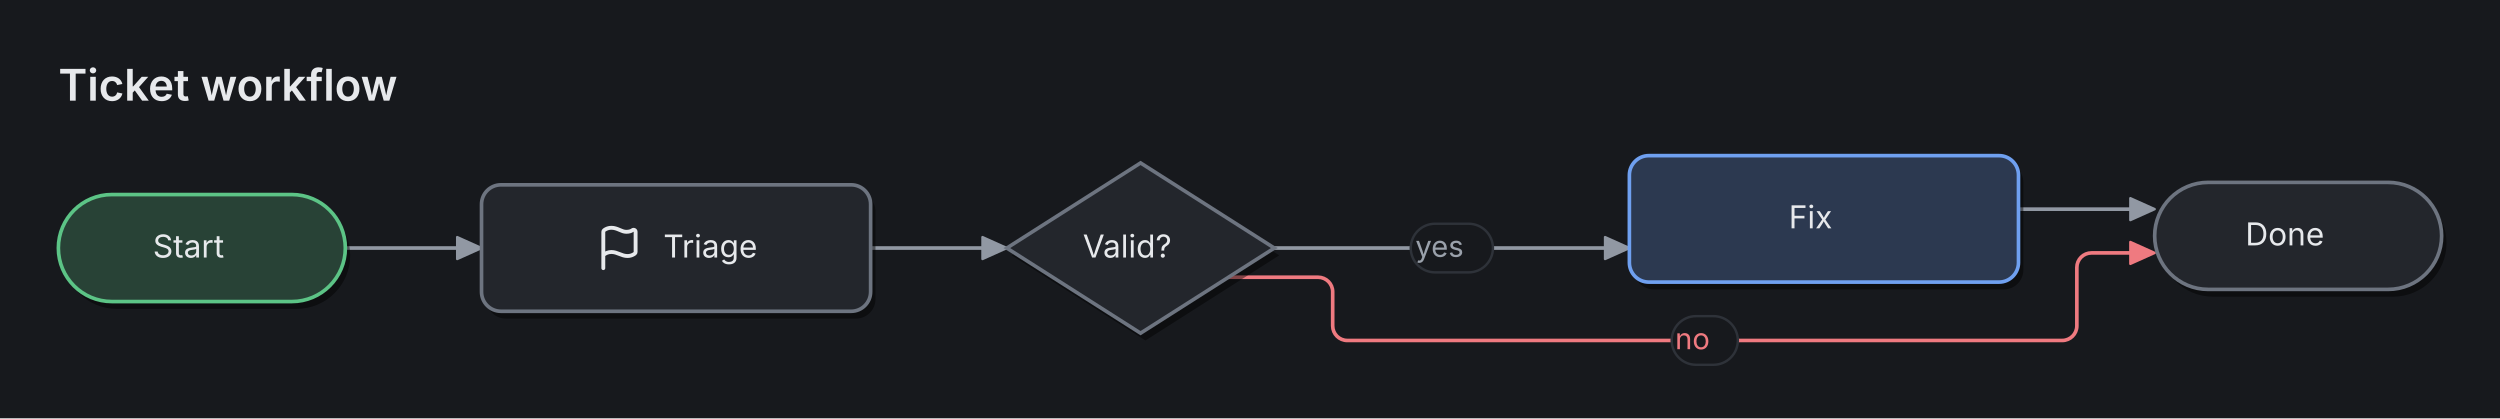
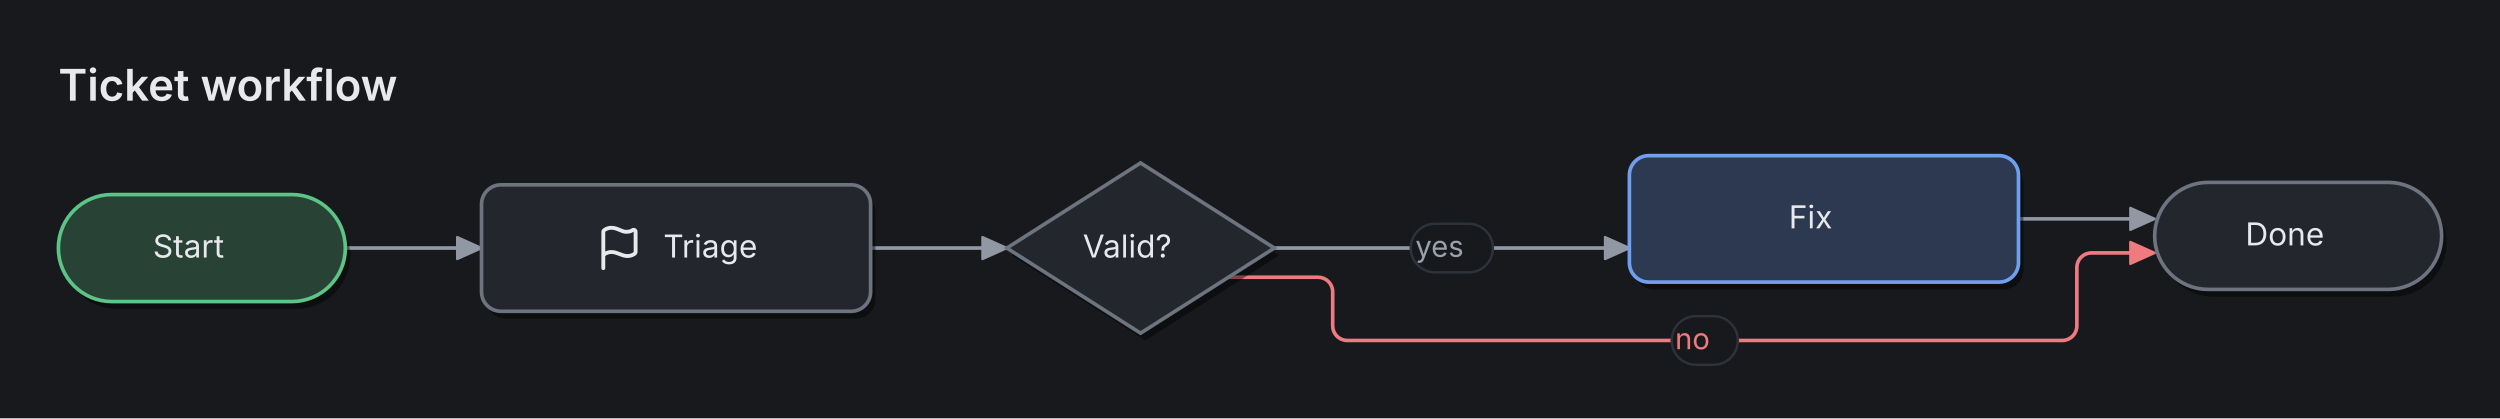
<svg xmlns="http://www.w3.org/2000/svg" width="1028" height="172" viewBox="0 0 1028 172" font-family="Inter, 'Inter var', system-ui, -apple-system, 'Segoe UI', 'Noto Sans KR', sans-serif" data-diagram="flowchart" data-theme="dark">
  <rect width="1028" height="172" fill="#17191d" />
  <g data-edge="e1">
    <path d="M142,102L190,102" fill="none" stroke="#9198a3" stroke-width="1.5" stroke-linecap="round" stroke-linejoin="round" />
    <path d="M198 102L188 97.5L188 106.5Z" fill="#9198a3" stroke="#9198a3" stroke-width="1" stroke-linejoin="round" />
  </g>
  <g data-edge="e2">
    <path d="M358,102L406,102" fill="none" stroke="#9198a3" stroke-width="1.5" stroke-linecap="round" stroke-linejoin="round" />
    <path d="M414 102L404 97.5L404 106.5Z" fill="#9198a3" stroke="#9198a3" stroke-width="1" stroke-linejoin="round" />
  </g>
  <g data-edge="e3">
    <path d="M524,102L662,102" fill="none" stroke="#9198a3" stroke-width="1.5" stroke-linecap="round" stroke-linejoin="round" />
    <path d="M670 102L660 97.5L660 106.5Z" fill="#9198a3" stroke="#9198a3" stroke-width="1" stroke-linejoin="round" />
  </g>
  <g data-edge="e4">
    <path d="M505.14 114L542 114A6 6 0 0 1 548 120L548 134A6 6 0 0 0 554 140L848 140A6 6 0 0 0 854 134L854 110A6 6 0 0 1 860 104L878 104" fill="none" stroke="#ef7a80" stroke-width="1.5" stroke-linecap="round" stroke-linejoin="round" />
    <path d="M886 104L876 99.5L876 108.5Z" fill="#ef7a80" stroke="#ef7a80" stroke-width="1" stroke-linejoin="round" />
  </g>
  <g data-edge="e5">
-     <path d="M830,86L878,86" fill="none" stroke="#9198a3" stroke-width="1.5" stroke-linecap="round" stroke-linejoin="round" />
-     <path d="M886 86L876 81.5L876 90.5Z" fill="#9198a3" stroke="#9198a3" stroke-width="1" stroke-linejoin="round" />
+     <path d="M830,90L878,90" fill="none" stroke="#9198a3" stroke-width="1.5" stroke-linecap="round" stroke-linejoin="round" />
+     <path d="M886 90L876 85.5L876 94.5Z" fill="#9198a3" stroke="#9198a3" stroke-width="1" stroke-linejoin="round" />
  </g>
  <g data-role="node" data-id="Start">
    <rect x="26" y="83" width="118" height="44" rx="22" fill="rgba(0,0,0,0.45)" stroke="none" />
    <rect x="24" y="80" width="118" height="44" rx="22" fill="#284236" stroke="#5cc486" stroke-width="1.5" />
  </g>
  <text font-size="13" fill="#e7e9ec" text-anchor="middle" xml:space="preserve">
    <tspan x="83" y="105.9">Start</tspan>
  </text>
  <g data-role="node" data-id="Triage">
    <rect x="200" y="79" width="160" height="52" rx="8" fill="rgba(0,0,0,0.45)" stroke="none" />
    <rect x="198" y="76" width="160" height="52" rx="8" fill="#23262c" stroke="#6d7480" stroke-width="1.5" />
  </g>
  <g data-icon="flag" data-icon-set="lucide" transform="translate(244.76 92) scale(0.83)">
    <path d="M4 22V4a1 1 0 0 1 .4-.8A6 6 0 0 1 8 2c3 0 5 2 7.333 2q2 0 3.067-.8A1 1 0 0 1 20 4v10a1 1 0 0 1-.4.8A6 6 0 0 1 16 16c-3 0-5-2-8-2a6 6 0 0 0-4 1.528" fill="none" stroke="#e7e9ec" stroke-width="1.92" stroke-linecap="round" stroke-linejoin="round" />
  </g>
  <text font-size="13" fill="#e7e9ec" text-anchor="start" xml:space="preserve">
    <tspan x="272.76" y="105.9">Triage</tspan>
  </text>
  <g data-role="node" data-id="Valid?">
    <polygon points="471,70 526,105 471,140 416,105" fill="rgba(0,0,0,0.45)" stroke="none" />
    <polygon points="469,67 524,102 469,137 414,102" fill="#23262c" stroke="#6d7480" stroke-width="1.5" />
  </g>
  <text font-size="13" fill="#e7e9ec" text-anchor="middle" xml:space="preserve">
    <tspan x="469" y="105.9">Valid?</tspan>
  </text>
  <g data-role="node" data-id="Fix">
    <rect x="672" y="67" width="160" height="52" rx="8" fill="rgba(0,0,0,0.45)" stroke="none" />
    <rect x="670" y="64" width="160" height="52" rx="8" fill="#2c3950" stroke="#6fa0f0" stroke-width="1.5" />
  </g>
  <text font-size="13" fill="#e7e9ec" text-anchor="middle" xml:space="preserve">
    <tspan x="750" y="93.9">Fix</tspan>
  </text>
  <g data-role="node" data-id="Done">
    <rect x="888" y="78" width="118" height="44" rx="22" fill="rgba(0,0,0,0.45)" stroke="none" />
    <rect x="886" y="75" width="118" height="44" rx="22" fill="#23262c" stroke="#6d7480" stroke-width="1.5" />
  </g>
  <text font-size="13" fill="#e7e9ec" text-anchor="middle" xml:space="preserve">
    <tspan x="945" y="100.9">Done</tspan>
  </text>
  <rect x="580.1" y="92" width="33.8" height="20" rx="10" fill="#17191d" stroke="#2e3239" stroke-width="1" />
  <text font-size="12" fill="#9aa1ab" text-anchor="middle" xml:space="preserve">
    <tspan x="597" y="105.6">yes</tspan>
  </text>
  <rect x="687.4" y="130" width="27.2" height="20" rx="10" fill="#17191d" stroke="#2e3239" stroke-width="1" />
  <text font-size="12" fill="#ef7a80" text-anchor="middle" xml:space="preserve">
    <tspan x="701" y="143.6">no</tspan>
  </text>
  <text font-size="18" font-weight="600" fill="#e7e9ec" text-anchor="start" xml:space="preserve">
    <tspan x="24" y="41.4">Ticket workflow</tspan>
  </text>
</svg>
